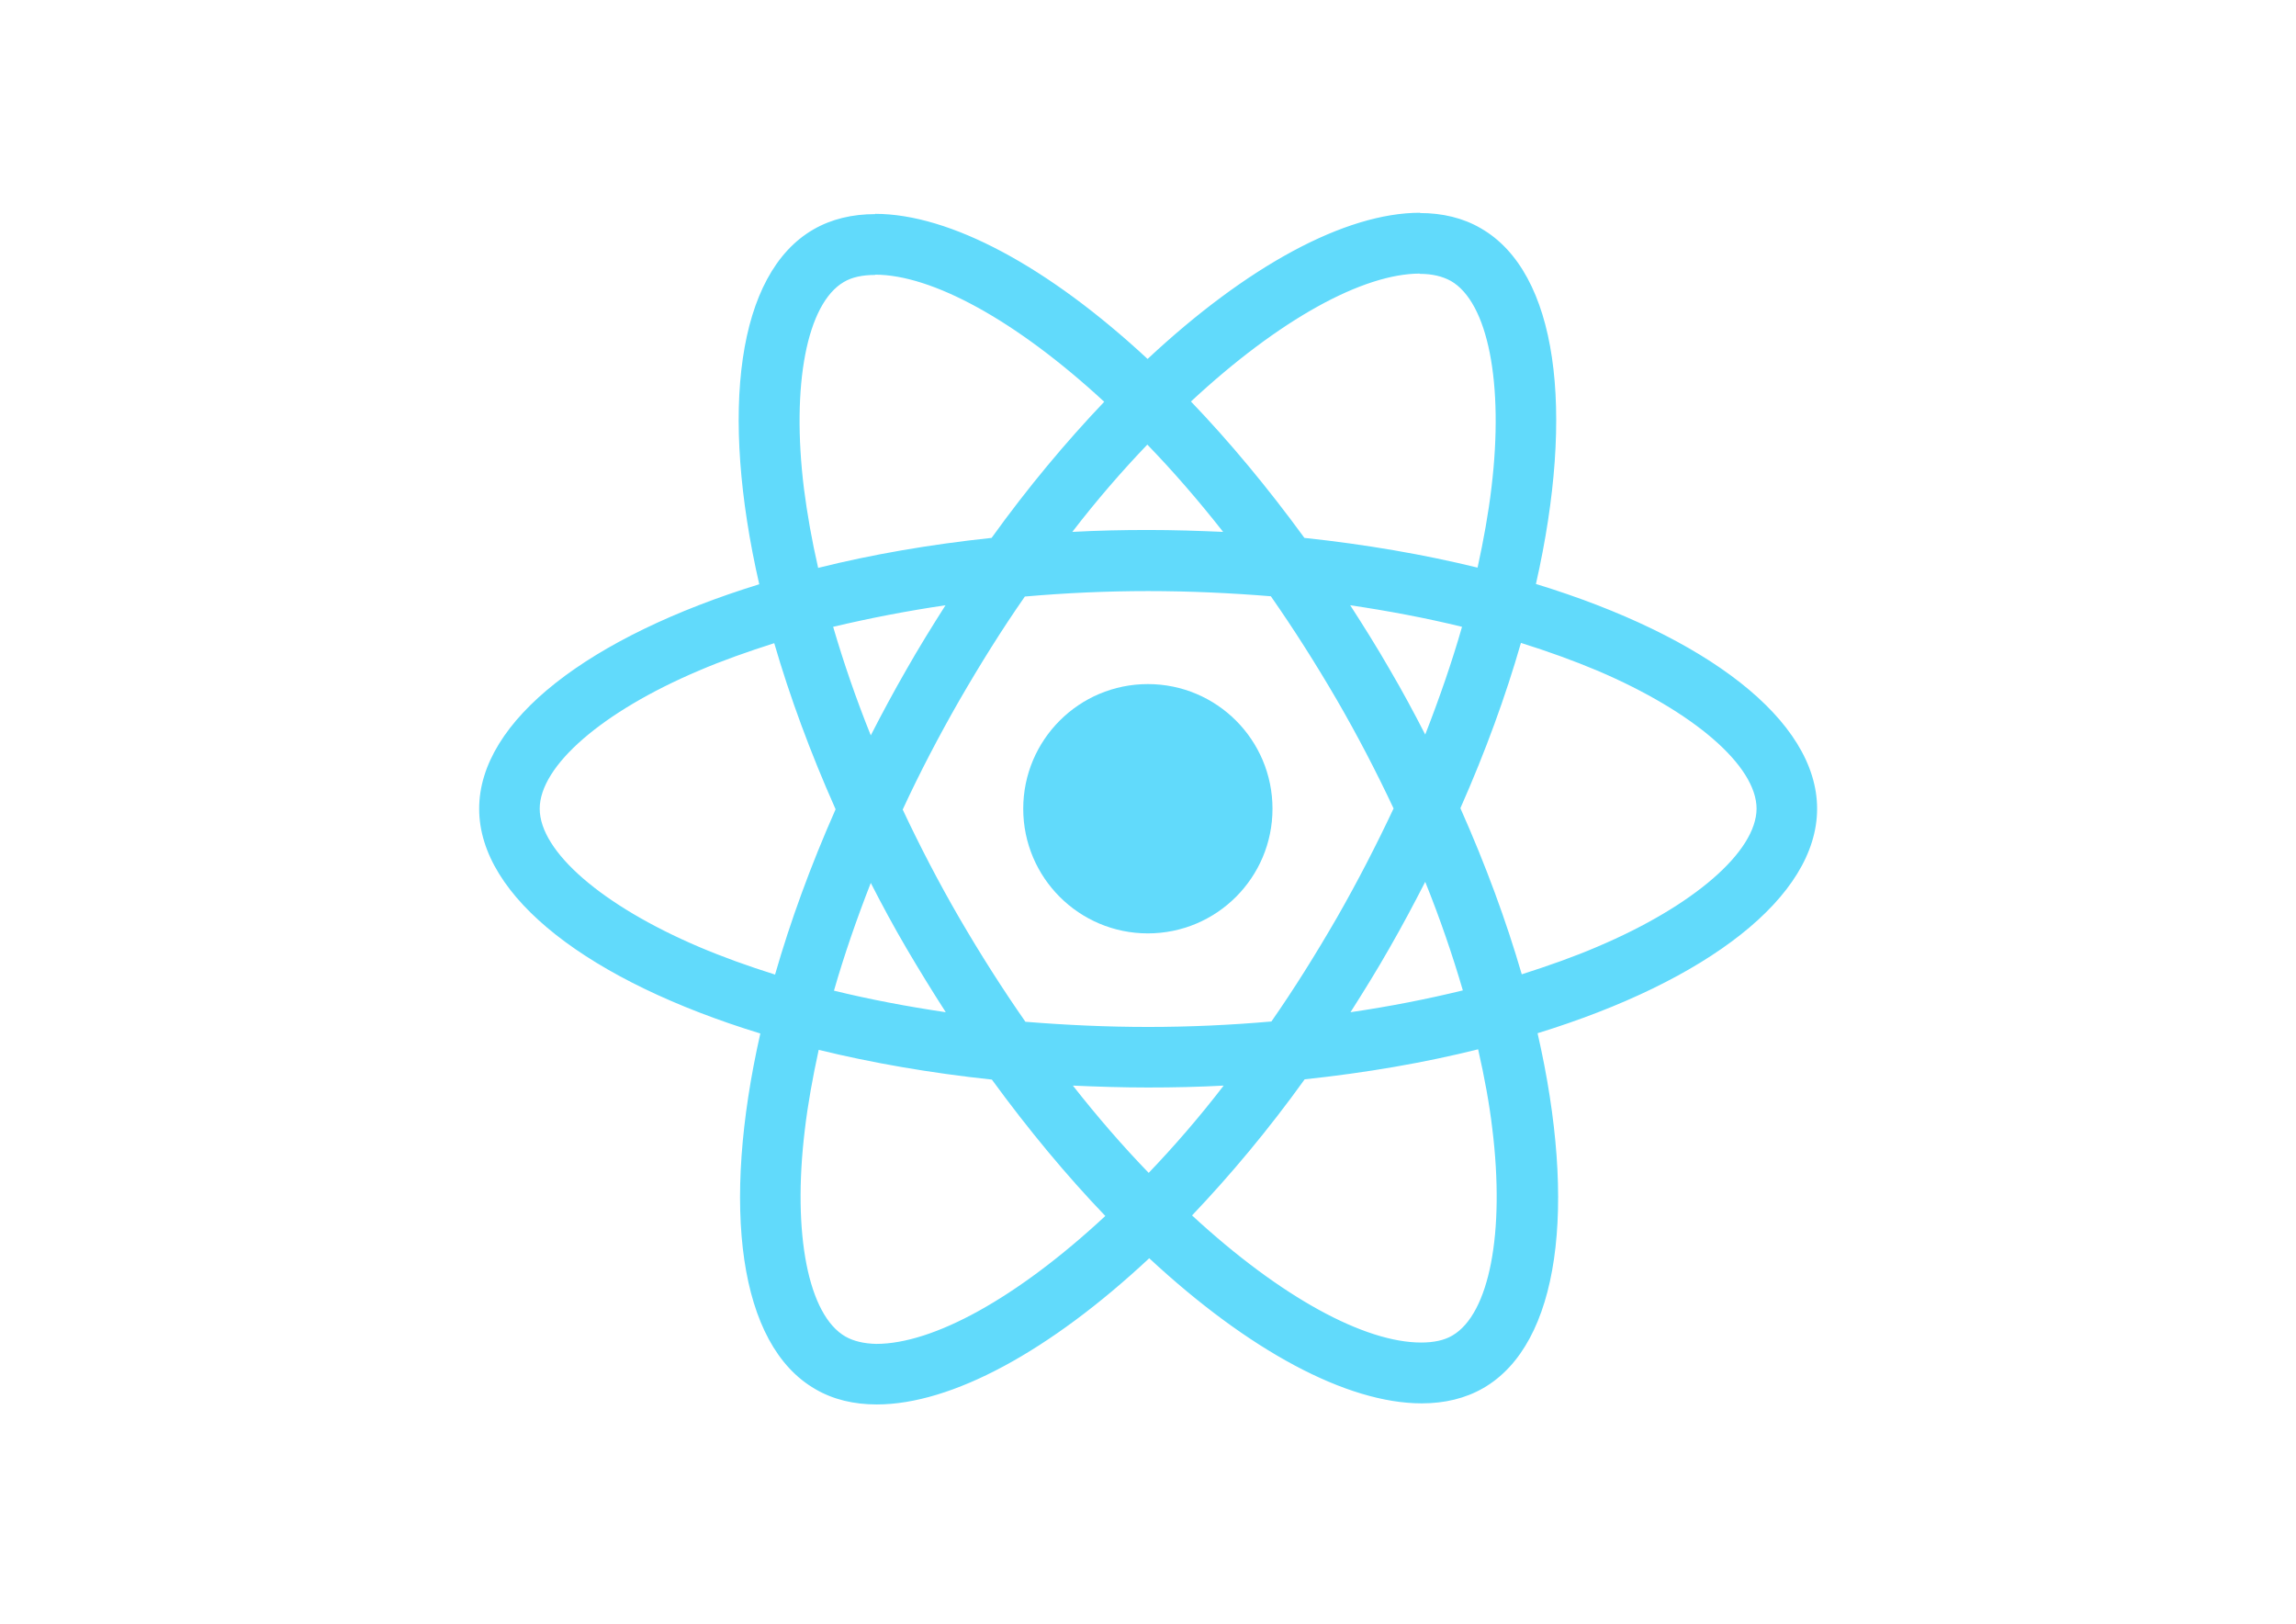
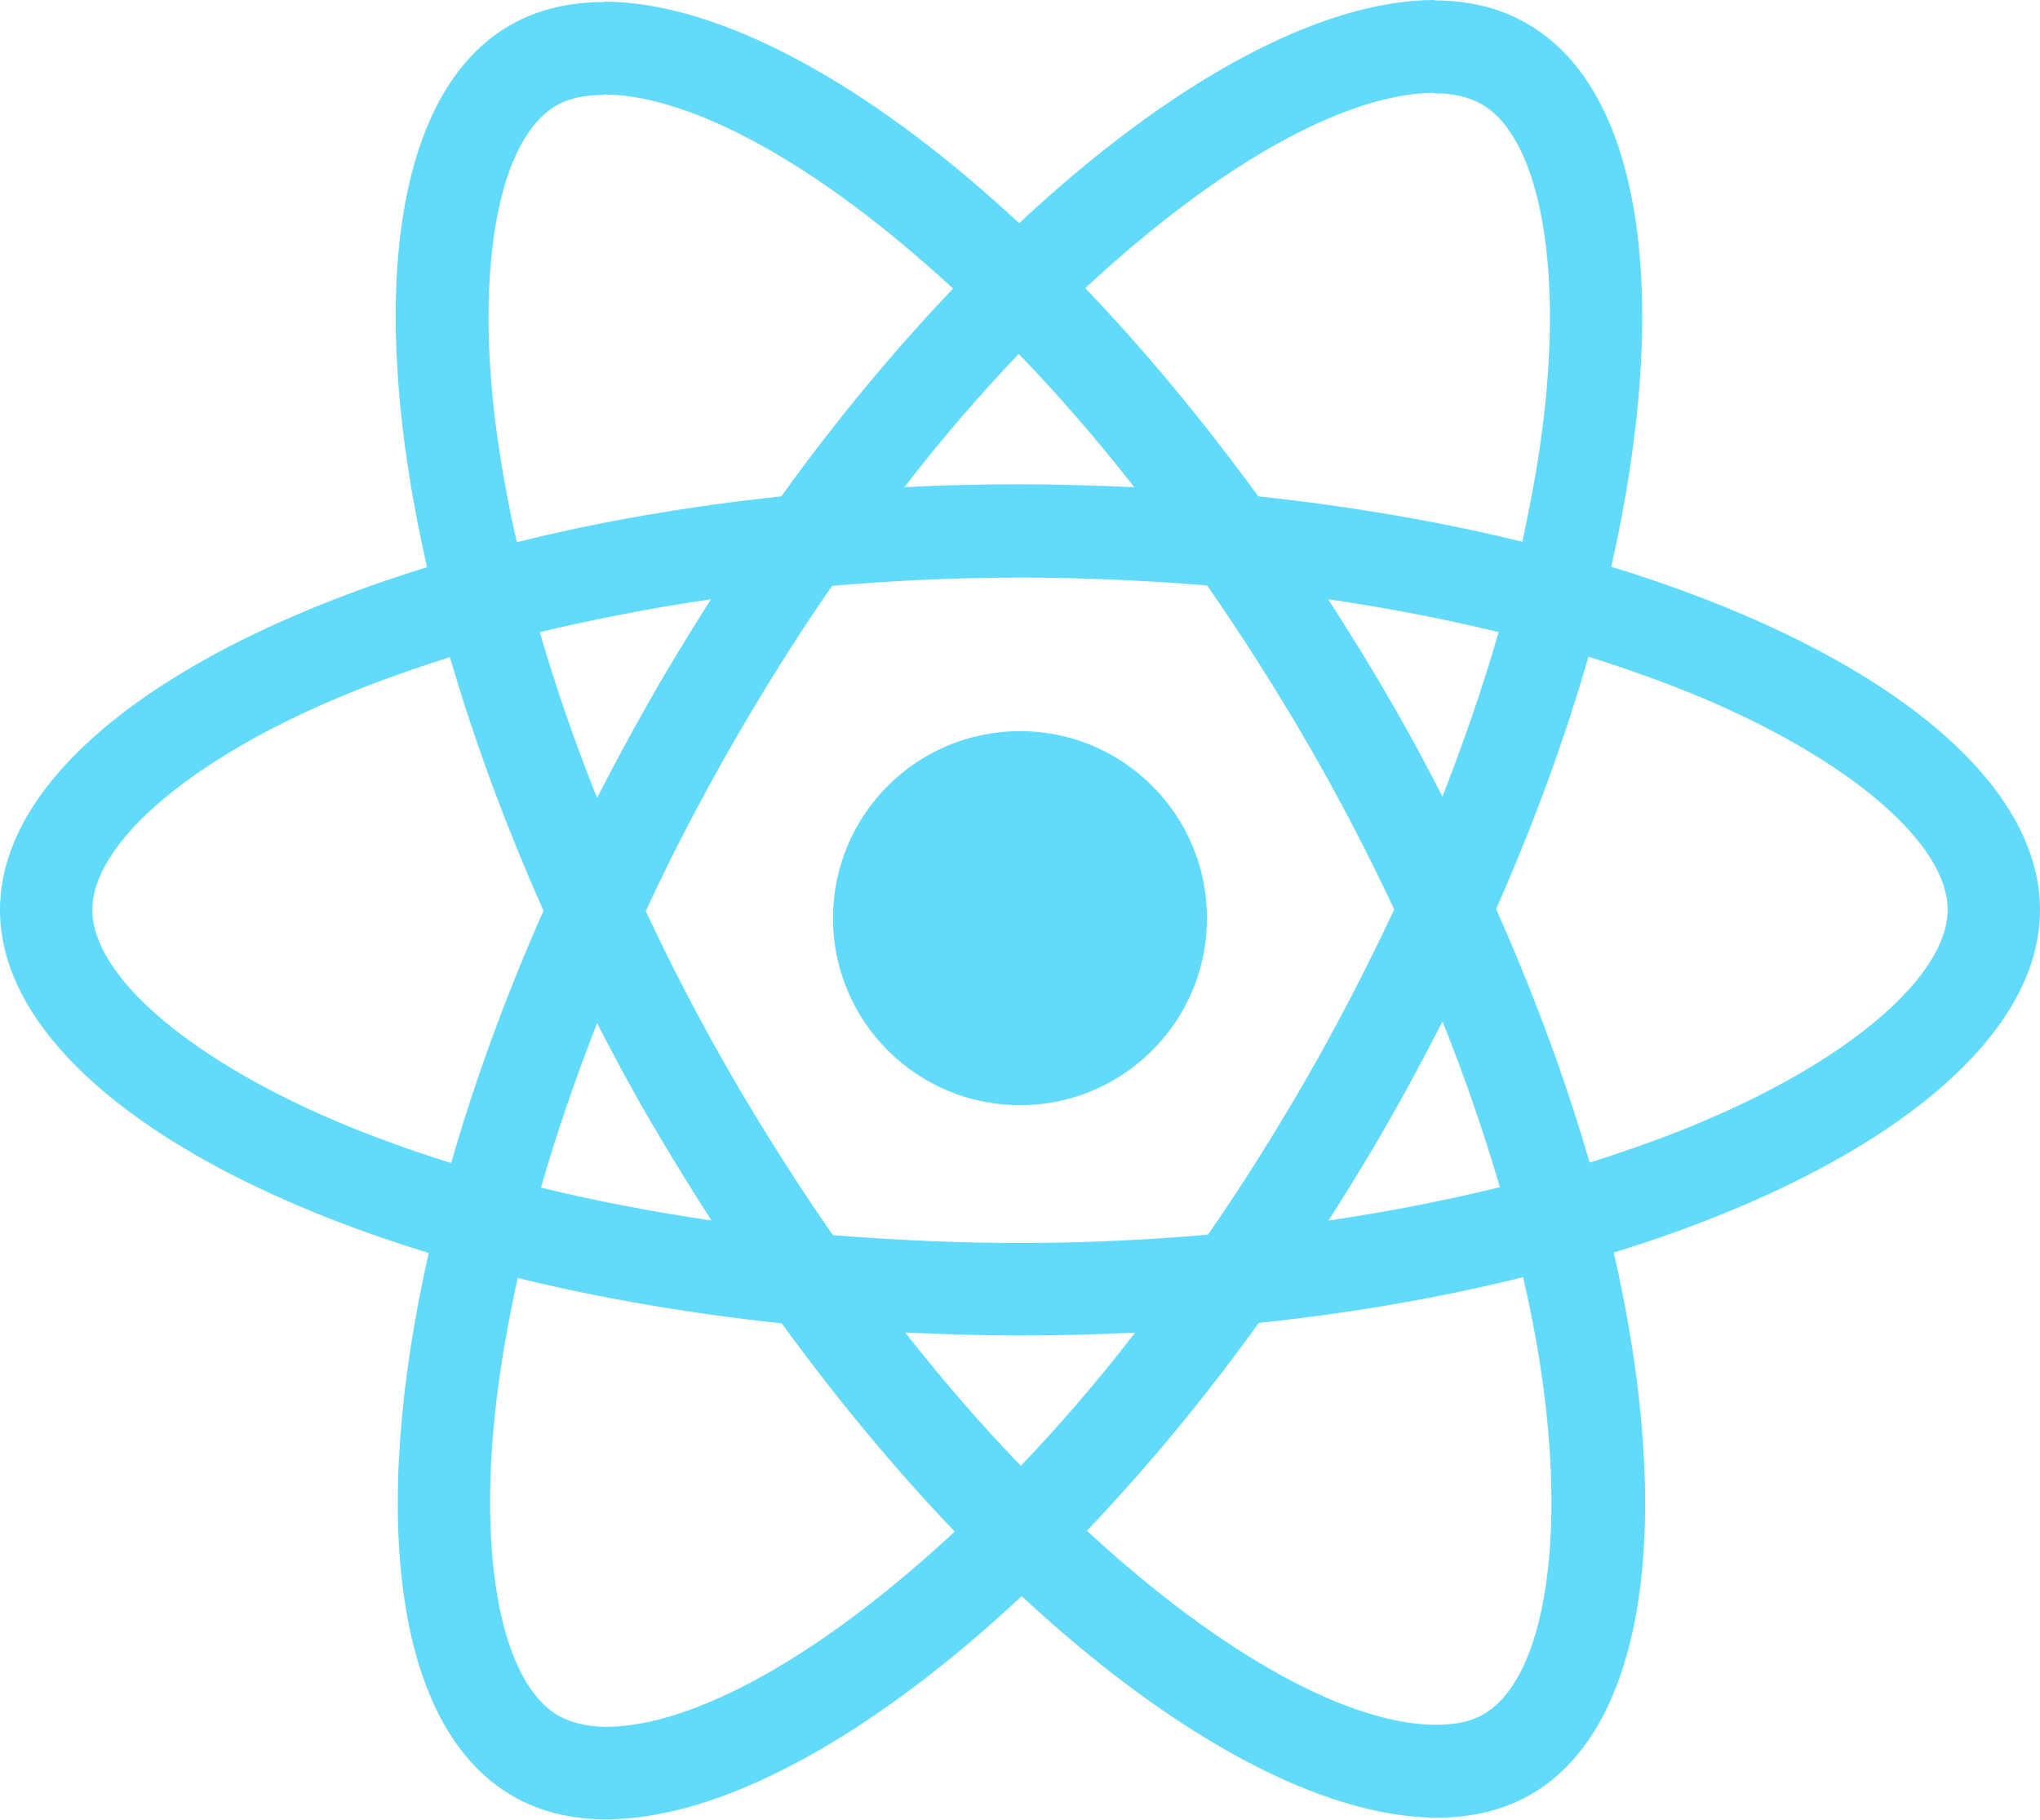
- <svg xmlns="http://www.w3.org/2000/svg" version="1.1" id="Layer_2_1_" x="0px" y="0px" viewBox="0 0 841.9 595.3" enable-background="new 0 0 841.9 595.3" xml:space="preserve">
-   <g>
-     <path fill="#61DAFB" d="M666.3,296.5c0-32.5-40.7-63.3-103.1-82.4c14.4-63.6,8-114.2-20.2-130.4c-6.5-3.8-14.1-5.6-22.4-5.6v22.3   c4.6,0,8.3,0.9,11.4,2.6c13.6,7.8,19.5,37.5,14.9,75.7c-1.1,9.4-2.9,19.3-5.1,29.4c-19.6-4.8-41-8.5-63.5-10.9   c-13.5-18.5-27.5-35.3-41.6-50c32.6-30.3,63.2-46.9,84-46.9l0-22.3c0,0,0,0,0,0c-27.5,0-63.5,19.6-99.9,53.6   c-36.4-33.8-72.4-53.2-99.9-53.2v22.3c20.7,0,51.4,16.5,84,46.6c-14,14.7-28,31.4-41.3,49.9c-22.6,2.4-44,6.1-63.6,11   c-2.3-10-4-19.7-5.2-29c-4.7-38.2,1.1-67.9,14.6-75.8c3-1.8,6.9-2.6,11.5-2.6l0-22.3c0,0,0,0,0,0c-8.4,0-16,1.8-22.6,5.6   c-28.1,16.2-34.4,66.7-19.9,130.1c-62.2,19.2-102.7,49.9-102.7,82.3c0,32.5,40.7,63.3,103.1,82.4c-14.4,63.6-8,114.2,20.2,130.4   c6.5,3.8,14.1,5.6,22.5,5.6c27.5,0,63.5-19.6,99.9-53.6c36.4,33.8,72.4,53.2,99.9,53.2c8.4,0,16-1.8,22.6-5.6   c28.1-16.2,34.4-66.7,19.9-130.1C625.8,359.7,666.3,328.9,666.3,296.5z M536.1,229.8c-3.7,12.9-8.3,26.2-13.5,39.5   c-4.1-8-8.4-16-13.1-24c-4.6-8-9.5-15.8-14.4-23.4C509.3,224,523,226.6,536.1,229.8z M490.3,336.3c-7.8,13.5-15.8,26.3-24.1,38.2   c-14.9,1.3-30,2-45.2,2c-15.1,0-30.2-0.7-45-1.9c-8.3-11.9-16.4-24.6-24.2-38c-7.6-13.1-14.5-26.4-20.8-39.8   c6.2-13.4,13.2-26.8,20.7-39.9c7.8-13.5,15.8-26.3,24.1-38.2c14.9-1.3,30-2,45.2-2c15.1,0,30.2,0.7,45,1.9   c8.3,11.9,16.4,24.6,24.2,38c7.6,13.1,14.5,26.4,20.8,39.8C504.7,309.8,497.8,323.2,490.3,336.3z M522.6,323.3   c5.4,13.4,10,26.8,13.8,39.8c-13.1,3.2-26.9,5.9-41.2,8c4.9-7.7,9.8-15.6,14.4-23.7C514.2,339.4,518.5,331.3,522.6,323.3z    M421.2,430c-9.3-9.6-18.6-20.3-27.8-32c9,0.4,18.2,0.7,27.5,0.7c9.4,0,18.7-0.2,27.8-0.7C439.7,409.7,430.4,420.4,421.2,430z    M346.8,371.1c-14.2-2.1-27.9-4.7-41-7.9c3.7-12.9,8.3-26.2,13.5-39.5c4.1,8,8.4,16,13.1,24C337.1,355.7,341.9,363.5,346.8,371.1z    M420.7,163c9.3,9.6,18.6,20.3,27.8,32c-9-0.4-18.2-0.7-27.5-0.7c-9.4,0-18.7,0.2-27.8,0.7C402.2,183.3,411.5,172.6,420.7,163z    M346.7,221.9c-4.9,7.7-9.8,15.6-14.4,23.7c-4.6,8-8.9,16-13,24c-5.4-13.4-10-26.8-13.8-39.8C318.6,226.7,332.4,224,346.7,221.9z    M256.2,347.1c-35.4-15.1-58.3-34.9-58.3-50.6c0-15.7,22.9-35.6,58.3-50.6c8.6-3.7,18-7,27.7-10.1c5.7,19.6,13.2,40,22.5,60.9   c-9.2,20.8-16.6,41.1-22.2,60.6C274.3,354.2,264.9,350.8,256.2,347.1z M310,490c-13.6-7.8-19.5-37.5-14.9-75.7   c1.1-9.4,2.9-19.3,5.1-29.4c19.6,4.8,41,8.5,63.5,10.9c13.5,18.5,27.5,35.3,41.6,50c-32.6,30.3-63.2,46.9-84,46.9   C316.8,492.6,313,491.7,310,490z M547.2,413.8c4.7,38.2-1.1,67.9-14.6,75.8c-3,1.8-6.9,2.6-11.5,2.6c-20.7,0-51.4-16.5-84-46.6   c14-14.7,28-31.4,41.3-49.9c22.6-2.4,44-6.1,63.6-11C544.3,394.8,546.1,404.5,547.2,413.8z M585.7,347.1c-8.6,3.7-18,7-27.7,10.1   c-5.7-19.6-13.2-40-22.5-60.9c9.2-20.8,16.6-41.1,22.2-60.6c9.9,3.1,19.3,6.5,28.1,10.2c35.4,15.1,58.3,34.9,58.3,50.6   C644,312.2,621.1,332.1,585.7,347.1z" />
-     <polygon fill="#61DAFB" points="320.8,78.4 320.8,78.4 320.8,78.4  " />
-     <circle fill="#61DAFB" cx="420.9" cy="296.5" r="45.7" />
-     <polygon fill="#61DAFB" points="520.5,78.1 520.5,78.1 520.5,78.1  " />
+ <svg xmlns="http://www.w3.org/2000/svg" width="120px" height="107px" viewBox="0 0 120 107" version="1.1">
+   <defs />
+   <g id="Page-1" stroke="none" stroke-width="1" fill="none" fill-rule="evenodd">
+     <g id="react_icon" fill="#61DAFB" fill-rule="nonzero">
+       <path d="M120,53.512 C120,45.553 110.045,38.01 94.782,33.332 C98.304,17.756 96.739,5.363 89.841,1.396 C88.251,0.465 86.392,0.024 84.362,0.024 L84.362,5.486 C85.487,5.486 86.392,5.706 87.15,6.123 C90.477,8.033 91.92,15.307 90.795,24.662 C90.526,26.964 90.086,29.389 89.547,31.862 C84.753,30.687 79.519,29.781 74.015,29.193 C70.713,24.662 67.289,20.548 63.84,16.948 C71.814,9.527 79.299,5.461 84.386,5.461 L84.386,0 C84.386,0 84.386,0 84.386,0 C77.66,0 68.854,4.8 59.951,13.127 C51.048,4.849 42.242,0.098 35.516,0.098 L35.516,5.559 C40.579,5.559 48.088,9.6 56.062,16.972 C52.638,20.572 49.213,24.662 45.96,29.193 C40.432,29.781 35.198,30.687 30.404,31.887 C29.841,29.438 29.425,27.062 29.132,24.785 C27.982,15.429 29.401,8.155 32.703,6.221 C33.437,5.78 34.391,5.584 35.516,5.584 L35.516,0.122 C35.516,0.122 35.516,0.122 35.516,0.122 C33.461,0.122 31.602,0.563 29.988,1.494 C23.115,5.461 21.574,17.829 25.12,33.356 C9.906,38.059 0,45.577 0,53.512 C0,61.472 9.955,69.015 25.218,73.693 C21.696,89.269 23.261,101.661 30.159,105.629 C31.749,106.559 33.608,107 35.662,107 C42.389,107 51.194,102.2 60.098,93.873 C69.001,102.151 77.807,106.902 84.533,106.902 C86.588,106.902 88.447,106.461 90.061,105.531 C96.934,101.563 98.475,89.195 94.929,73.668 C110.094,68.99 120,61.447 120,53.512 Z M88.153,37.177 C87.248,40.336 86.123,43.593 84.851,46.851 C83.848,44.892 82.797,42.932 81.647,40.973 C80.522,39.014 79.323,37.103 78.125,35.242 C81.598,35.756 84.949,36.393 88.153,37.177 Z M76.951,63.26 C75.043,66.566 73.086,69.701 71.056,72.615 C67.411,72.933 63.718,73.105 60,73.105 C56.307,73.105 52.613,72.933 48.993,72.64 C46.963,69.725 44.982,66.615 43.074,63.333 C41.215,60.125 39.527,56.867 37.986,53.586 C39.503,50.304 41.215,47.022 43.049,43.814 C44.957,40.508 46.914,37.373 48.944,34.458 C52.589,34.14 56.282,33.969 60,33.969 C63.693,33.969 67.387,34.14 71.007,34.434 C73.037,37.348 75.018,40.459 76.926,43.74 C78.785,46.949 80.473,50.206 82.014,53.488 C80.473,56.77 78.785,60.051 76.951,63.26 Z M84.851,60.076 C86.172,63.358 87.297,66.639 88.227,69.823 C85.022,70.607 81.647,71.268 78.149,71.782 C79.348,69.897 80.546,67.962 81.671,65.978 C82.797,64.019 83.848,62.035 84.851,60.076 Z M60.049,86.207 C57.774,83.856 55.499,81.236 53.249,78.37 C55.45,78.468 57.701,78.542 59.976,78.542 C62.275,78.542 64.55,78.493 66.775,78.37 C64.574,81.236 62.299,83.856 60.049,86.207 Z M41.851,71.782 C38.377,71.268 35.026,70.631 31.822,69.848 C32.727,66.688 33.852,63.431 35.124,60.174 C36.127,62.133 37.179,64.092 38.329,66.051 C39.478,68.011 40.652,69.921 41.851,71.782 Z M59.927,20.817 C62.201,23.168 64.476,25.789 66.726,28.654 C64.525,28.556 62.275,28.483 60,28.483 C57.701,28.483 55.426,28.532 53.2,28.654 C55.402,25.789 57.676,23.168 59.927,20.817 Z M41.826,35.242 C40.628,37.128 39.429,39.063 38.304,41.046 C37.179,43.006 36.127,44.965 35.124,46.924 C33.804,43.642 32.678,40.361 31.749,37.177 C34.953,36.418 38.329,35.756 41.826,35.242 Z M19.69,65.905 C11.031,62.206 5.43,57.357 5.43,53.512 C5.43,49.667 11.031,44.794 19.69,41.12 C21.794,40.214 24.093,39.406 26.466,38.646 C27.86,43.447 29.694,48.443 31.969,53.561 C29.719,58.655 27.909,63.627 26.539,68.403 C24.117,67.643 21.818,66.811 19.69,65.905 Z M32.85,100.902 C29.523,98.992 28.08,91.718 29.205,82.362 C29.474,80.06 29.914,77.636 30.453,75.162 C35.247,76.338 40.481,77.244 45.985,77.832 C49.287,82.362 52.711,86.477 56.16,90.077 C48.186,97.498 40.701,101.563 35.614,101.563 C34.513,101.539 33.583,101.318 32.85,100.902 Z M90.868,82.24 C92.018,91.595 90.599,98.869 87.297,100.804 C86.563,101.245 85.609,101.441 84.484,101.441 C79.421,101.441 71.912,97.4 63.938,90.028 C67.362,86.428 70.787,82.338 74.04,77.807 C79.568,77.219 84.802,76.313 89.596,75.113 C90.159,77.587 90.599,79.962 90.868,82.24 Z M100.285,65.905 C98.182,66.811 95.883,67.619 93.51,68.378 C92.116,63.578 90.281,58.582 88.007,53.463 C90.257,48.369 92.067,43.398 93.437,38.622 C95.858,39.381 98.157,40.214 100.31,41.12 C108.969,44.818 114.57,49.667 114.57,53.512 C114.545,57.357 108.944,62.231 100.285,65.905 Z" id="Shape" />
+       <circle id="Oval" cx="60" cy="54" r="11" />
+     </g>
  </g>
</svg>
